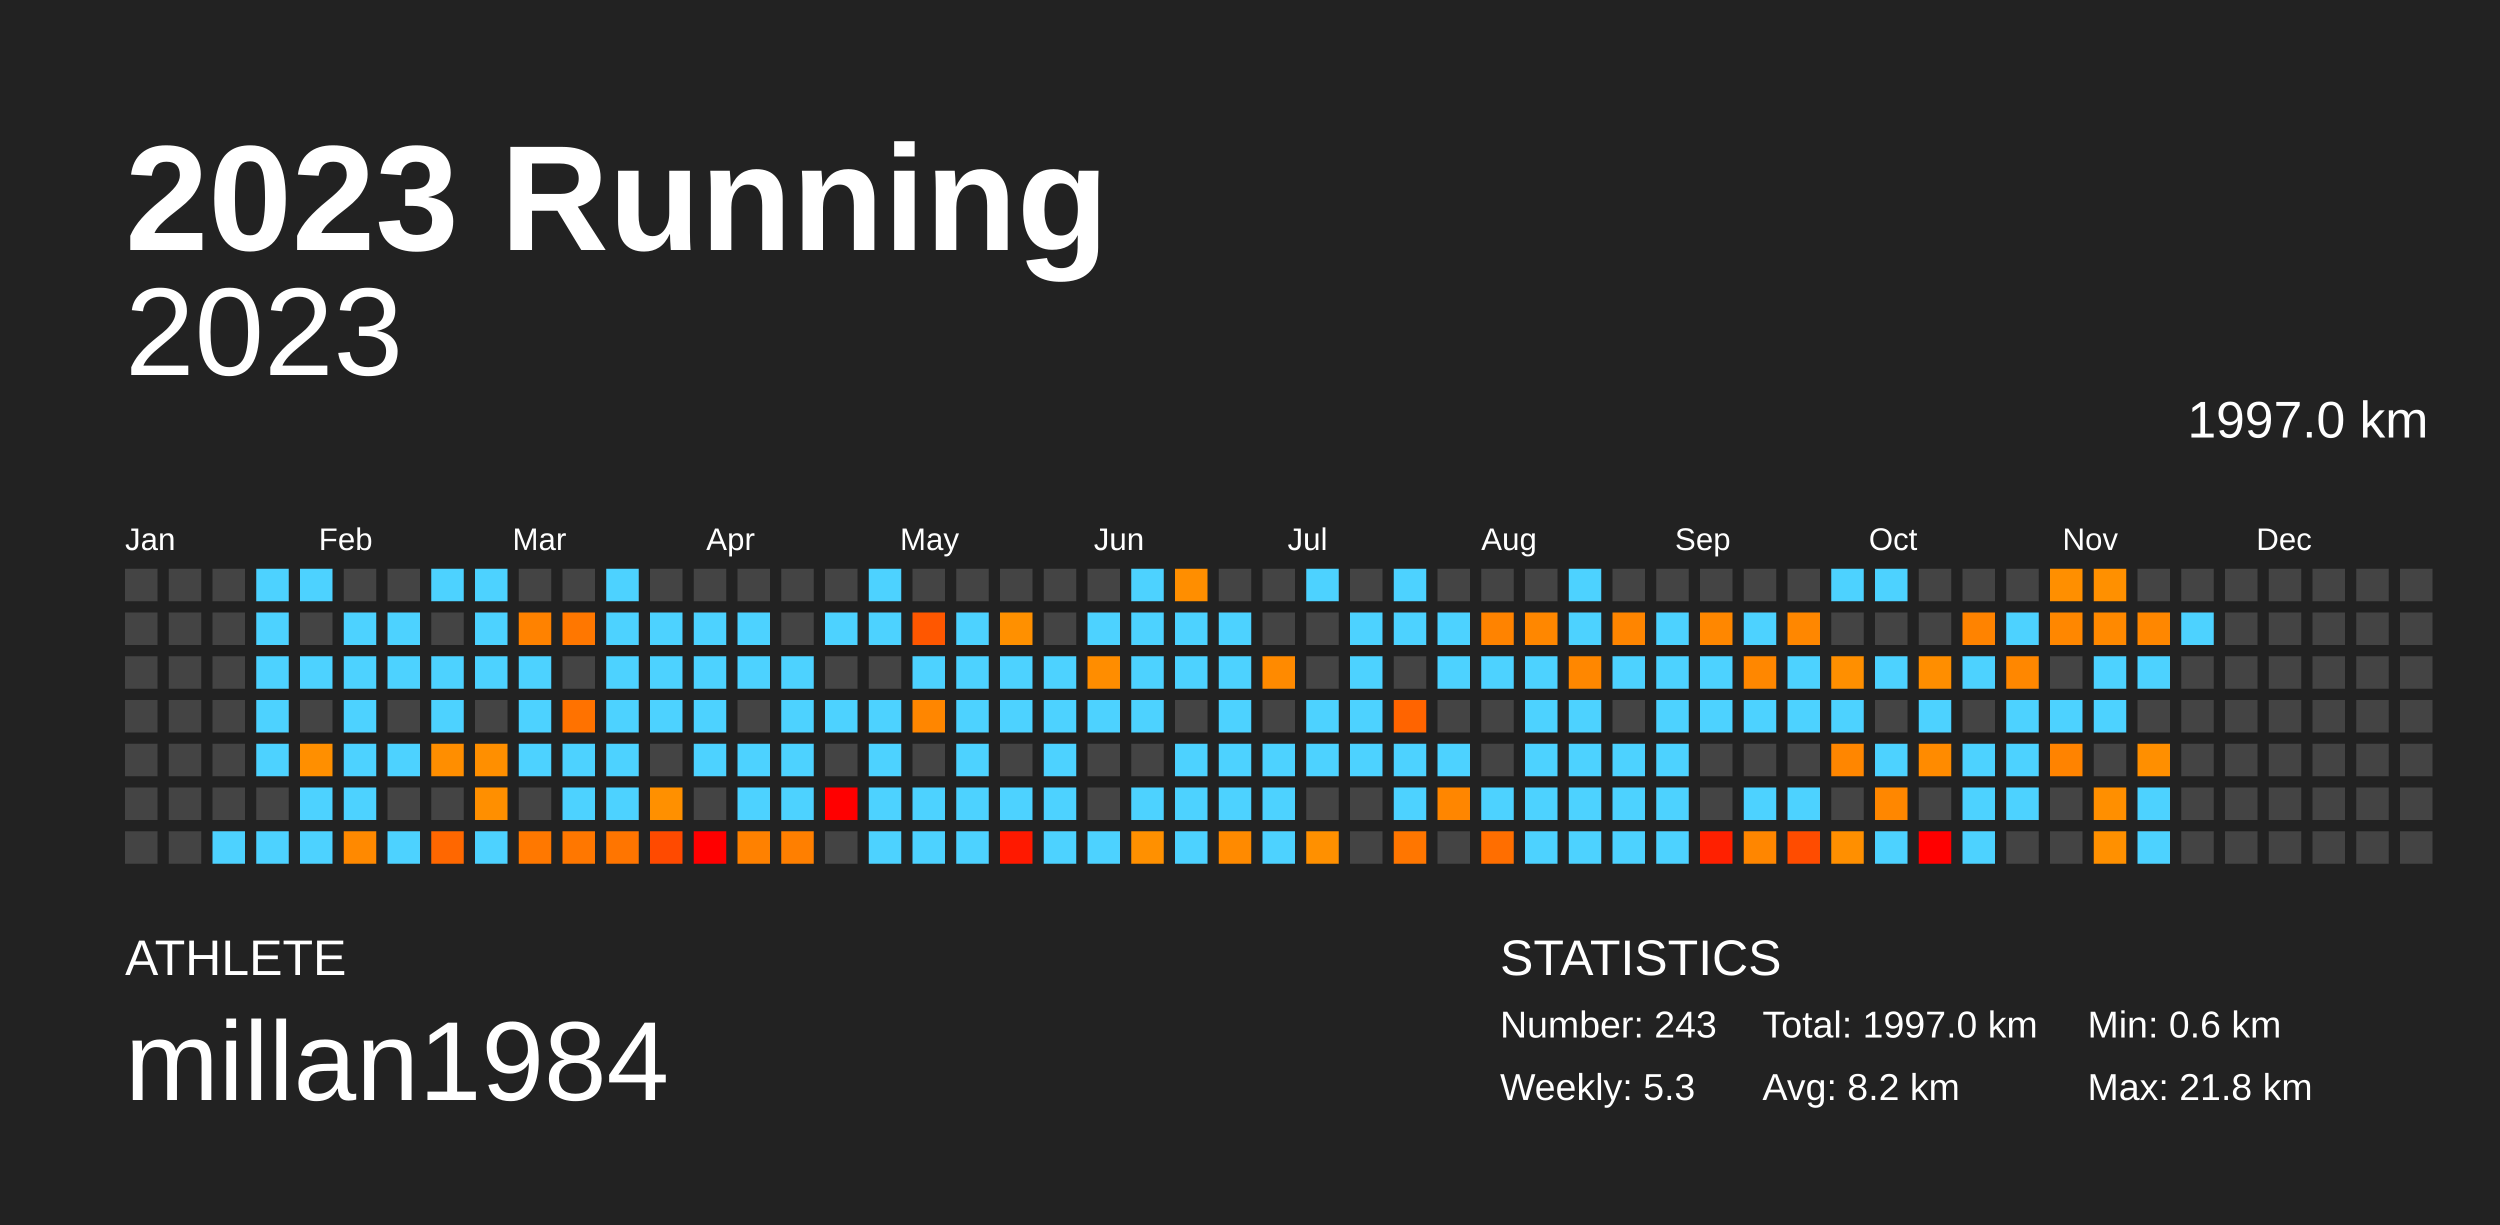
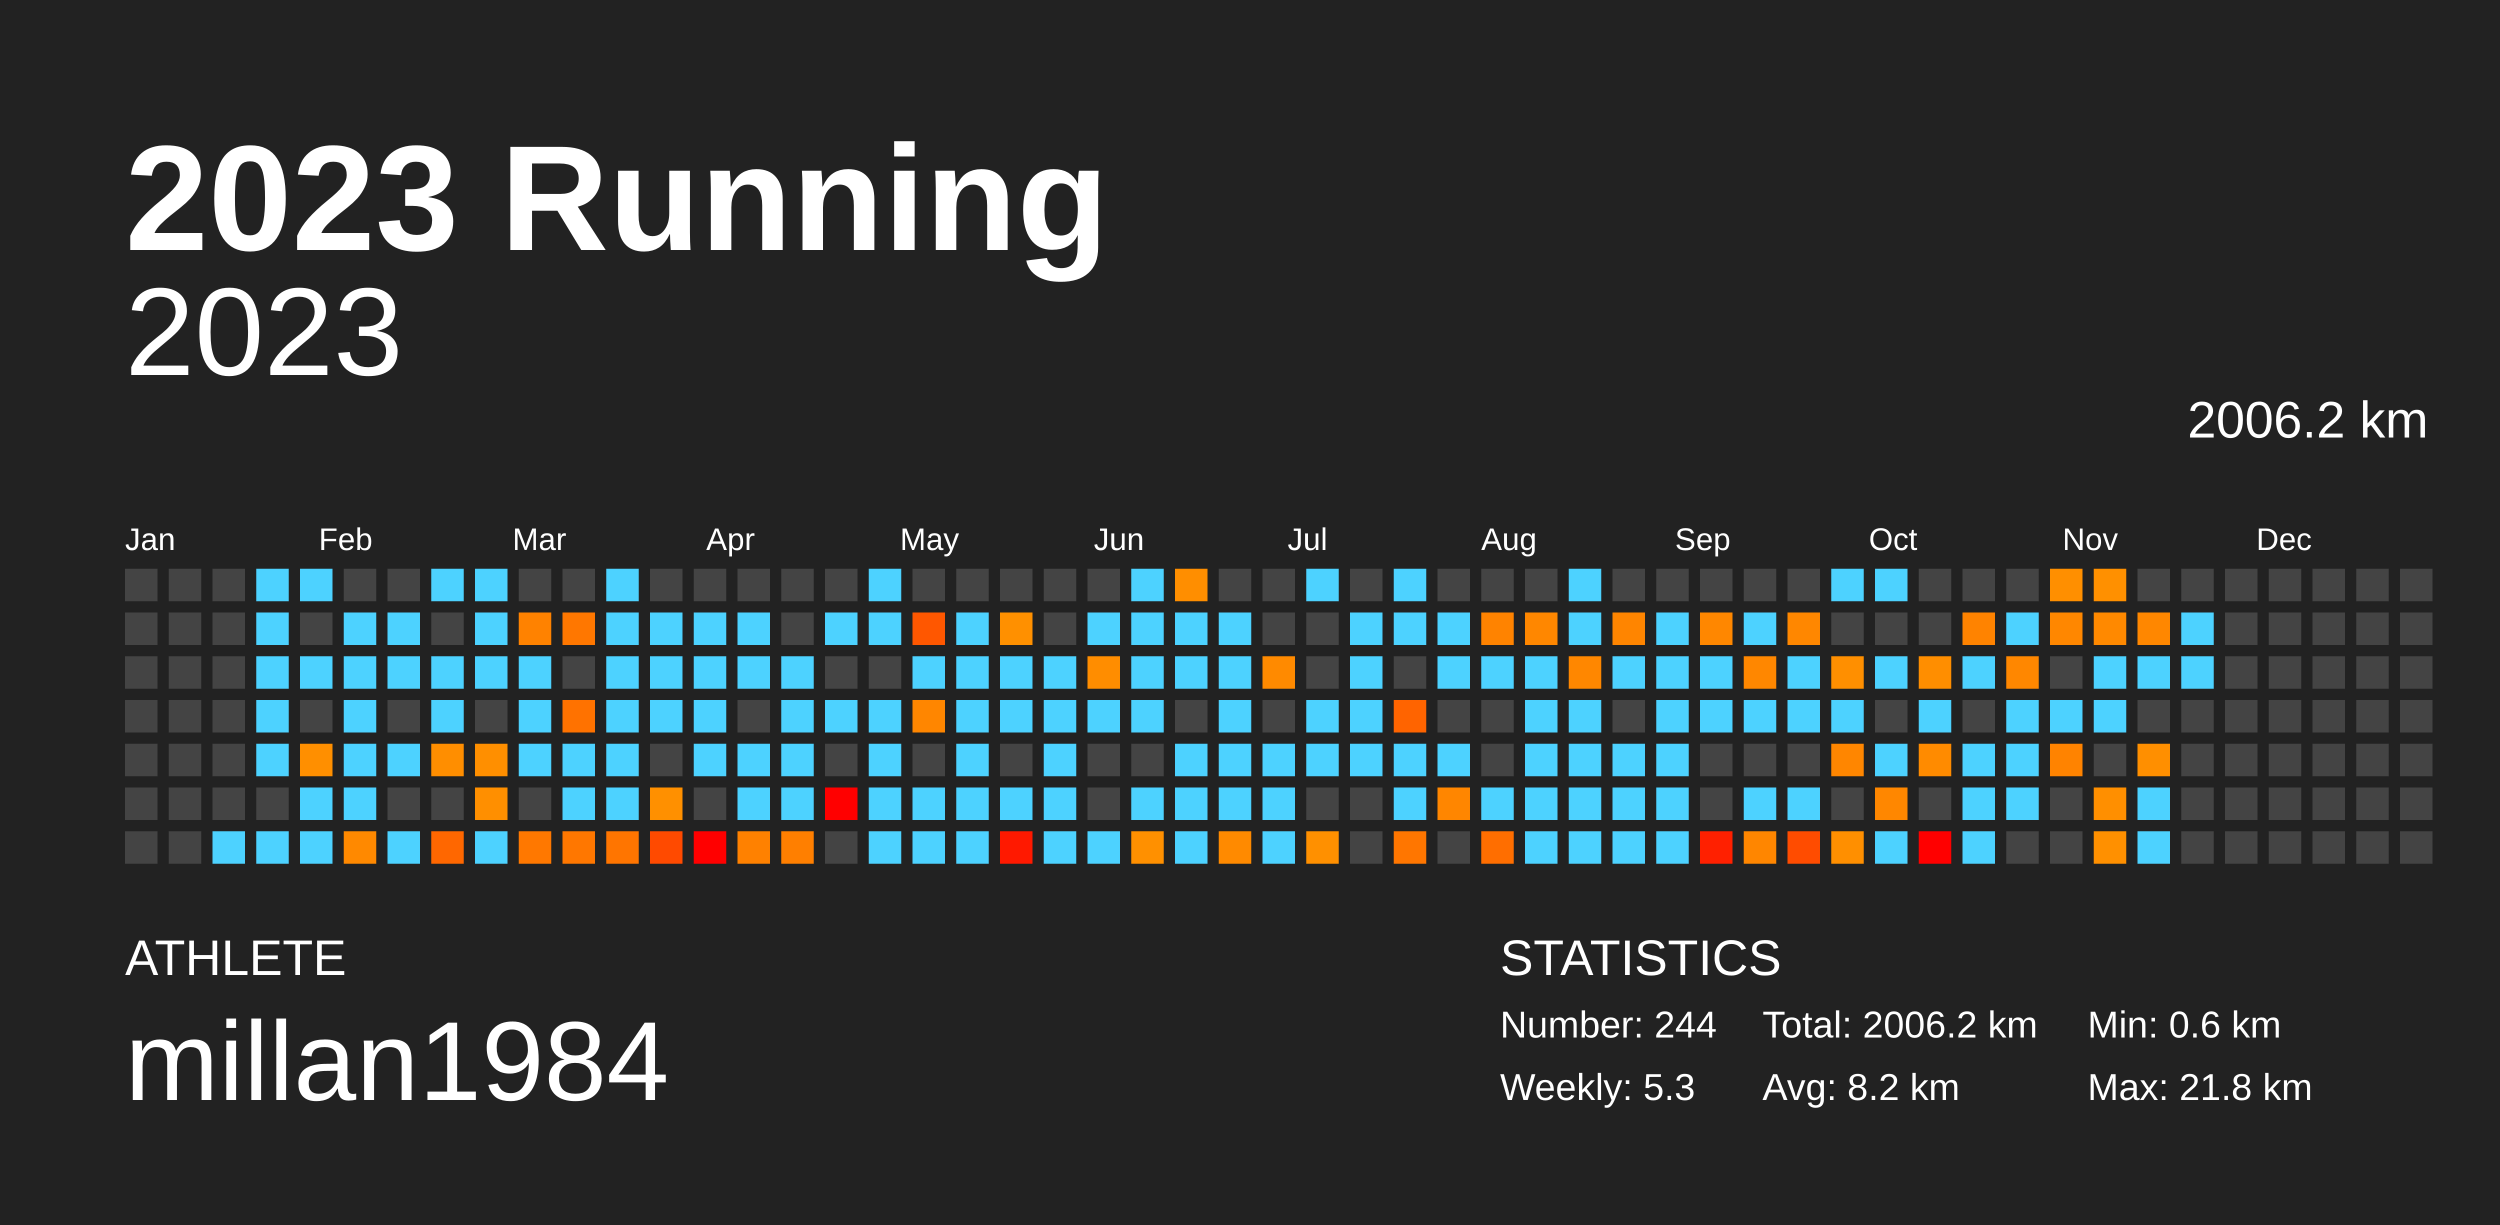
<svg xmlns="http://www.w3.org/2000/svg" baseProfile="full" height="98mm" version="1.1" viewBox="0,0,200,98" width="200mm">
  <defs />
  <rect fill="#222222" height="98" width="200" x="0" y="0" />
  <text fill="#FFFFFF" style="font-size:12px; font-family:Arial; font-weight:bold;" x="10" y="20">2023 Running</text>
  <text fill="#FFFFFF" style="font-size:4px; font-family:Arial" x="10" y="78">ATHLETE</text>
  <text fill="#FFFFFF" style="font-size:9px; font-family:Arial" x="10" y="88">millan1984</text>
  <text fill="#FFFFFF" style="font-size:4px; font-family:Arial" x="120" y="78">STATISTICS</text>
-   <text fill="#FFFFFF" style="font-size:3px; font-family:Arial" x="120" y="83">Number: 243</text>
+   <text fill="#FFFFFF" style="font-size:3px; font-family:Arial" x="120" y="83">Number: 244</text>
  <text fill="#FFFFFF" style="font-size:3px; font-family:Arial" x="120" y="88">Weekly: 5.3</text>
-   <text fill="#FFFFFF" style="font-size:3px; font-family:Arial" x="141" y="83">Total: 1997.0 km</text>
+   <text fill="#FFFFFF" style="font-size:3px; font-family:Arial" x="141" y="83">Total: 2006.2 km</text>
  <text fill="#FFFFFF" style="font-size:3px; font-family:Arial" x="141" y="88">Avg: 8.2 km</text>
  <text fill="#FFFFFF" style="font-size:3px; font-family:Arial" x="167" y="83">Min: 0.6 km</text>
  <text fill="#FFFFFF" style="font-size:3px; font-family:Arial" x="167" y="88">Max: 21.8 km</text>
  <text alignment-baseline="hanging" fill="#FFFFFF" style="font-size:10.0px; font-family:Arial;" x="10" y="30">2023</text>
-   <text alignment-baseline="hanging" fill="#FFFFFF" style="font-size:4.125px; font-family:Arial;" x="175" y="35">1997.0 km</text>
+   <text alignment-baseline="hanging" fill="#FFFFFF" style="font-size:4.125px; font-family:Arial;" x="175" y="35">2006.2 km</text>
  <text fill="#FFFFFF" style="font-size:2.5px; font-family:Arial" x="10.0" y="44">Jan</text>
  <text fill="#FFFFFF" style="font-size:2.5px; font-family:Arial" x="25.5" y="44">Feb</text>
  <text fill="#FFFFFF" style="font-size:2.5px; font-family:Arial" x="41.0" y="44">Mar</text>
  <text fill="#FFFFFF" style="font-size:2.5px; font-family:Arial" x="56.5" y="44">Apr</text>
  <text fill="#FFFFFF" style="font-size:2.5px; font-family:Arial" x="72.0" y="44">May</text>
  <text fill="#FFFFFF" style="font-size:2.5px; font-family:Arial" x="87.5" y="44">Jun</text>
  <text fill="#FFFFFF" style="font-size:2.5px; font-family:Arial" x="103.0" y="44">Jul</text>
  <text fill="#FFFFFF" style="font-size:2.5px; font-family:Arial" x="118.5" y="44">Aug</text>
  <text fill="#FFFFFF" style="font-size:2.5px; font-family:Arial" x="134.0" y="44">Sep</text>
  <text fill="#FFFFFF" style="font-size:2.5px; font-family:Arial" x="149.5" y="44">Oct</text>
  <text fill="#FFFFFF" style="font-size:2.5px; font-family:Arial" x="165.0" y="44">Nov</text>
  <text fill="#FFFFFF" style="font-size:2.5px; font-family:Arial" x="180.5" y="44">Dec</text>
  <rect fill="#444444" height="2.6" width="2.6" x="10.0" y="45.5" />
  <rect fill="#444444" height="2.6" width="2.6" x="10.0" y="49.0" />
  <rect fill="#444444" height="2.6" width="2.6" x="10.0" y="52.5" />
  <rect fill="#444444" height="2.6" width="2.6" x="10.0" y="56.0" />
  <rect fill="#444444" height="2.6" width="2.6" x="10.0" y="59.5" />
  <rect fill="#444444" height="2.6" width="2.6" x="10.0" y="63.0" />
  <rect fill="#444444" height="2.6" width="2.6" x="10.0" y="66.5" />
  <rect fill="#444444" height="2.6" width="2.6" x="13.5" y="45.5" />
  <rect fill="#444444" height="2.6" width="2.6" x="13.5" y="49.0" />
  <rect fill="#444444" height="2.6" width="2.6" x="13.5" y="52.5" />
  <rect fill="#444444" height="2.6" width="2.6" x="13.5" y="56.0" />
  <rect fill="#444444" height="2.6" width="2.6" x="13.5" y="59.5" />
  <rect fill="#444444" height="2.6" width="2.6" x="13.5" y="63.0" />
  <rect fill="#444444" height="2.6" width="2.6" x="13.5" y="66.5" />
  <rect fill="#444444" height="2.6" width="2.6" x="17.0" y="45.5" />
  <rect fill="#444444" height="2.6" width="2.6" x="17.0" y="49.0" />
  <rect fill="#444444" height="2.6" width="2.6" x="17.0" y="52.5" />
  <rect fill="#444444" height="2.6" width="2.6" x="17.0" y="56.0" />
  <rect fill="#444444" height="2.6" width="2.6" x="17.0" y="59.5" />
  <rect fill="#444444" height="2.6" width="2.6" x="17.0" y="63.0" />
  <rect fill="#4dd2ff" height="2.6" width="2.6" x="17.0" y="66.5" />
  <rect fill="#4dd2ff" height="2.6" width="2.6" x="20.5" y="45.5" />
  <rect fill="#4dd2ff" height="2.6" width="2.6" x="20.5" y="49.0" />
  <rect fill="#4dd2ff" height="2.6" width="2.6" x="20.5" y="52.5" />
  <rect fill="#4dd2ff" height="2.6" width="2.6" x="20.5" y="56.0" />
  <rect fill="#4dd2ff" height="2.6" width="2.6" x="20.5" y="59.5" />
  <rect fill="#444444" height="2.6" width="2.6" x="20.5" y="63.0" />
  <rect fill="#4dd2ff" height="2.6" width="2.6" x="20.5" y="66.5" />
  <rect fill="#4dd2ff" height="2.6" width="2.6" x="24.0" y="45.5" />
  <rect fill="#444444" height="2.6" width="2.6" x="24.0" y="49.0" />
  <rect fill="#4dd2ff" height="2.6" width="2.6" x="24.0" y="52.5" />
  <rect fill="#444444" height="2.6" width="2.6" x="24.0" y="56.0" />
  <rect fill="#ff8f00" height="2.6" width="2.6" x="24.0" y="59.5" />
  <rect fill="#4dd2ff" height="2.6" width="2.6" x="24.0" y="63.0" />
  <rect fill="#4dd2ff" height="2.6" width="2.6" x="24.0" y="66.5" />
  <rect fill="#444444" height="2.6" width="2.6" x="27.5" y="45.5" />
  <rect fill="#4dd2ff" height="2.6" width="2.6" x="27.5" y="49.0" />
  <rect fill="#4dd2ff" height="2.6" width="2.6" x="27.5" y="52.5" />
  <rect fill="#4dd2ff" height="2.6" width="2.6" x="27.5" y="56.0" />
  <rect fill="#4dd2ff" height="2.6" width="2.6" x="27.5" y="59.5" />
  <rect fill="#4dd2ff" height="2.6" width="2.6" x="27.5" y="63.0" />
  <rect fill="#ff8900" height="2.6" width="2.6" x="27.5" y="66.5" />
  <rect fill="#444444" height="2.6" width="2.6" x="31.0" y="45.5" />
  <rect fill="#4dd2ff" height="2.6" width="2.6" x="31.0" y="49.0" />
  <rect fill="#4dd2ff" height="2.6" width="2.6" x="31.0" y="52.5" />
  <rect fill="#444444" height="2.6" width="2.6" x="31.0" y="56.0" />
  <rect fill="#4dd2ff" height="2.6" width="2.6" x="31.0" y="59.5" />
  <rect fill="#444444" height="2.6" width="2.6" x="31.0" y="63.0" />
  <rect fill="#4dd2ff" height="2.6" width="2.6" x="31.0" y="66.5" />
  <rect fill="#4dd2ff" height="2.6" width="2.6" x="34.5" y="45.5" />
  <rect fill="#444444" height="2.6" width="2.6" x="34.5" y="49.0" />
  <rect fill="#4dd2ff" height="2.6" width="2.6" x="34.5" y="52.5" />
  <rect fill="#4dd2ff" height="2.6" width="2.6" x="34.5" y="56.0" />
  <rect fill="#ff8e00" height="2.6" width="2.6" x="34.5" y="59.5" />
  <rect fill="#444444" height="2.6" width="2.6" x="34.5" y="63.0" />
  <rect fill="#ff6700" height="2.6" width="2.6" x="34.5" y="66.5" />
  <rect fill="#4dd2ff" height="2.6" width="2.6" x="38.0" y="45.5" />
  <rect fill="#4dd2ff" height="2.6" width="2.6" x="38.0" y="49.0" />
  <rect fill="#4dd2ff" height="2.6" width="2.6" x="38.0" y="52.5" />
  <rect fill="#444444" height="2.6" width="2.6" x="38.0" y="56.0" />
  <rect fill="#ff8f00" height="2.6" width="2.6" x="38.0" y="59.5" />
  <rect fill="#ff8f00" height="2.6" width="2.6" x="38.0" y="63.0" />
  <rect fill="#4dd2ff" height="2.6" width="2.6" x="38.0" y="66.5" />
  <rect fill="#444444" height="2.6" width="2.6" x="41.5" y="45.5" />
  <rect fill="#ff8200" height="2.6" width="2.6" x="41.5" y="49.0" />
  <rect fill="#4dd2ff" height="2.6" width="2.6" x="41.5" y="52.5" />
  <rect fill="#4dd2ff" height="2.6" width="2.6" x="41.5" y="56.0" />
  <rect fill="#4dd2ff" height="2.6" width="2.6" x="41.5" y="59.5" />
  <rect fill="#444444" height="2.6" width="2.6" x="41.5" y="63.0" />
  <rect fill="#ff7800" height="2.6" width="2.6" x="41.5" y="66.5" />
  <rect fill="#444444" height="2.6" width="2.6" x="45.0" y="45.5" />
  <rect fill="#ff7700" height="2.6" width="2.6" x="45.0" y="49.0" />
  <rect fill="#444444" height="2.6" width="2.6" x="45.0" y="52.5" />
  <rect fill="#ff7200" height="2.6" width="2.6" x="45.0" y="56.0" />
  <rect fill="#4dd2ff" height="2.6" width="2.6" x="45.0" y="59.5" />
  <rect fill="#4dd2ff" height="2.6" width="2.6" x="45.0" y="63.0" />
  <rect fill="#ff7700" height="2.6" width="2.6" x="45.0" y="66.5" />
  <rect fill="#4dd2ff" height="2.6" width="2.6" x="48.5" y="45.5" />
  <rect fill="#4dd2ff" height="2.6" width="2.6" x="48.5" y="49.0" />
  <rect fill="#4dd2ff" height="2.6" width="2.6" x="48.5" y="52.5" />
  <rect fill="#4dd2ff" height="2.6" width="2.6" x="48.5" y="56.0" />
  <rect fill="#4dd2ff" height="2.6" width="2.6" x="48.5" y="59.5" />
  <rect fill="#4dd2ff" height="2.6" width="2.6" x="48.5" y="63.0" />
  <rect fill="#ff7500" height="2.6" width="2.6" x="48.5" y="66.5" />
  <rect fill="#444444" height="2.6" width="2.6" x="52.0" y="45.5" />
  <rect fill="#4dd2ff" height="2.6" width="2.6" x="52.0" y="49.0" />
  <rect fill="#4dd2ff" height="2.6" width="2.6" x="52.0" y="52.5" />
  <rect fill="#4dd2ff" height="2.6" width="2.6" x="52.0" y="56.0" />
  <rect fill="#444444" height="2.6" width="2.6" x="52.0" y="59.5" />
  <rect fill="#ff9000" height="2.6" width="2.6" x="52.0" y="63.0" />
  <rect fill="#ff4a00" height="2.6" width="2.6" x="52.0" y="66.5" />
  <rect fill="#444444" height="2.6" width="2.6" x="55.5" y="45.5" />
  <rect fill="#4dd2ff" height="2.6" width="2.6" x="55.5" y="49.0" />
  <rect fill="#4dd2ff" height="2.6" width="2.6" x="55.5" y="52.5" />
  <rect fill="#4dd2ff" height="2.6" width="2.6" x="55.5" y="56.0" />
  <rect fill="#4dd2ff" height="2.6" width="2.6" x="55.5" y="59.5" />
  <rect fill="#444444" height="2.6" width="2.6" x="55.5" y="63.0" />
  <rect fill="red" height="2.6" width="2.6" x="55.5" y="66.5" />
  <rect fill="#444444" height="2.6" width="2.6" x="59.0" y="45.5" />
  <rect fill="#4dd2ff" height="2.6" width="2.6" x="59.0" y="49.0" />
  <rect fill="#4dd2ff" height="2.6" width="2.6" x="59.0" y="52.5" />
  <rect fill="#444444" height="2.6" width="2.6" x="59.0" y="56.0" />
  <rect fill="#4dd2ff" height="2.6" width="2.6" x="59.0" y="59.5" />
  <rect fill="#4dd2ff" height="2.6" width="2.6" x="59.0" y="63.0" />
  <rect fill="#ff8100" height="2.6" width="2.6" x="59.0" y="66.5" />
  <rect fill="#444444" height="2.6" width="2.6" x="62.5" y="45.5" />
  <rect fill="#444444" height="2.6" width="2.6" x="62.5" y="49.0" />
  <rect fill="#4dd2ff" height="2.6" width="2.6" x="62.5" y="52.5" />
  <rect fill="#4dd2ff" height="2.6" width="2.6" x="62.5" y="56.0" />
  <rect fill="#4dd2ff" height="2.6" width="2.6" x="62.5" y="59.5" />
  <rect fill="#4dd2ff" height="2.6" width="2.6" x="62.5" y="63.0" />
  <rect fill="#ff7f00" height="2.6" width="2.6" x="62.5" y="66.5" />
  <rect fill="#444444" height="2.6" width="2.6" x="66.0" y="45.5" />
  <rect fill="#4dd2ff" height="2.6" width="2.6" x="66.0" y="49.0" />
  <rect fill="#444444" height="2.6" width="2.6" x="66.0" y="52.5" />
  <rect fill="#4dd2ff" height="2.6" width="2.6" x="66.0" y="56.0" />
  <rect fill="#444444" height="2.6" width="2.6" x="66.0" y="59.5" />
  <rect fill="red" height="2.6" width="2.6" x="66.0" y="63.0" />
  <rect fill="#444444" height="2.6" width="2.6" x="66.0" y="66.5" />
  <rect fill="#4dd2ff" height="2.6" width="2.6" x="69.5" y="45.5" />
  <rect fill="#4dd2ff" height="2.6" width="2.6" x="69.5" y="49.0" />
  <rect fill="#444444" height="2.6" width="2.6" x="69.5" y="52.5" />
  <rect fill="#4dd2ff" height="2.6" width="2.6" x="69.5" y="56.0" />
  <rect fill="#4dd2ff" height="2.6" width="2.6" x="69.5" y="59.5" />
  <rect fill="#4dd2ff" height="2.6" width="2.6" x="69.5" y="63.0" />
  <rect fill="#4dd2ff" height="2.6" width="2.6" x="69.5" y="66.5" />
  <rect fill="#444444" height="2.6" width="2.6" x="73.0" y="45.5" />
  <rect fill="#ff5700" height="2.6" width="2.6" x="73.0" y="49.0" />
  <rect fill="#4dd2ff" height="2.6" width="2.6" x="73.0" y="52.5" />
  <rect fill="#ff8600" height="2.6" width="2.6" x="73.0" y="56.0" />
  <rect fill="#444444" height="2.6" width="2.6" x="73.0" y="59.5" />
  <rect fill="#4dd2ff" height="2.6" width="2.6" x="73.0" y="63.0" />
  <rect fill="#4dd2ff" height="2.6" width="2.6" x="73.0" y="66.5" />
  <rect fill="#444444" height="2.6" width="2.6" x="76.5" y="45.5" />
  <rect fill="#4dd2ff" height="2.6" width="2.6" x="76.5" y="49.0" />
  <rect fill="#4dd2ff" height="2.6" width="2.6" x="76.5" y="52.5" />
  <rect fill="#4dd2ff" height="2.6" width="2.6" x="76.5" y="56.0" />
  <rect fill="#4dd2ff" height="2.6" width="2.6" x="76.5" y="59.5" />
  <rect fill="#4dd2ff" height="2.6" width="2.6" x="76.5" y="63.0" />
  <rect fill="#4dd2ff" height="2.6" width="2.6" x="76.5" y="66.5" />
  <rect fill="#444444" height="2.6" width="2.6" x="80.0" y="45.5" />
  <rect fill="#ff9000" height="2.6" width="2.6" x="80.0" y="49.0" />
  <rect fill="#4dd2ff" height="2.6" width="2.6" x="80.0" y="52.5" />
  <rect fill="#4dd2ff" height="2.6" width="2.6" x="80.0" y="56.0" />
  <rect fill="#444444" height="2.6" width="2.6" x="80.0" y="59.5" />
  <rect fill="#4dd2ff" height="2.6" width="2.6" x="80.0" y="63.0" />
  <rect fill="#ff1900" height="2.6" width="2.6" x="80.0" y="66.5" />
  <rect fill="#444444" height="2.6" width="2.6" x="83.5" y="45.5" />
  <rect fill="#444444" height="2.6" width="2.6" x="83.5" y="49.0" />
  <rect fill="#4dd2ff" height="2.6" width="2.6" x="83.5" y="52.5" />
  <rect fill="#4dd2ff" height="2.6" width="2.6" x="83.5" y="56.0" />
  <rect fill="#4dd2ff" height="2.6" width="2.6" x="83.5" y="59.5" />
  <rect fill="#4dd2ff" height="2.6" width="2.6" x="83.5" y="63.0" />
  <rect fill="#4dd2ff" height="2.6" width="2.6" x="83.5" y="66.5" />
  <rect fill="#444444" height="2.6" width="2.6" x="87.0" y="45.5" />
  <rect fill="#4dd2ff" height="2.6" width="2.6" x="87.0" y="49.0" />
  <rect fill="#ff8d00" height="2.6" width="2.6" x="87.0" y="52.5" />
  <rect fill="#4dd2ff" height="2.6" width="2.6" x="87.0" y="56.0" />
  <rect fill="#444444" height="2.6" width="2.6" x="87.0" y="59.5" />
  <rect fill="#444444" height="2.6" width="2.6" x="87.0" y="63.0" />
  <rect fill="#4dd2ff" height="2.6" width="2.6" x="87.0" y="66.5" />
  <rect fill="#4dd2ff" height="2.6" width="2.6" x="90.5" y="45.5" />
  <rect fill="#4dd2ff" height="2.6" width="2.6" x="90.5" y="49.0" />
  <rect fill="#4dd2ff" height="2.6" width="2.6" x="90.5" y="52.5" />
  <rect fill="#4dd2ff" height="2.6" width="2.6" x="90.5" y="56.0" />
  <rect fill="#444444" height="2.6" width="2.6" x="90.5" y="59.5" />
  <rect fill="#4dd2ff" height="2.6" width="2.6" x="90.5" y="63.0" />
  <rect fill="#ff9000" height="2.6" width="2.6" x="90.5" y="66.5" />
  <rect fill="#ff8e00" height="2.6" width="2.6" x="94.0" y="45.5" />
  <rect fill="#4dd2ff" height="2.6" width="2.6" x="94.0" y="49.0" />
  <rect fill="#4dd2ff" height="2.6" width="2.6" x="94.0" y="52.5" />
  <rect fill="#444444" height="2.6" width="2.6" x="94.0" y="56.0" />
  <rect fill="#4dd2ff" height="2.6" width="2.6" x="94.0" y="59.5" />
  <rect fill="#4dd2ff" height="2.6" width="2.6" x="94.0" y="63.0" />
  <rect fill="#4dd2ff" height="2.6" width="2.6" x="94.0" y="66.5" />
  <rect fill="#444444" height="2.6" width="2.6" x="97.5" y="45.5" />
  <rect fill="#4dd2ff" height="2.6" width="2.6" x="97.5" y="49.0" />
  <rect fill="#4dd2ff" height="2.6" width="2.6" x="97.5" y="52.5" />
  <rect fill="#4dd2ff" height="2.6" width="2.6" x="97.5" y="56.0" />
  <rect fill="#4dd2ff" height="2.6" width="2.6" x="97.5" y="59.5" />
  <rect fill="#4dd2ff" height="2.6" width="2.6" x="97.5" y="63.0" />
  <rect fill="#ff8a00" height="2.6" width="2.6" x="97.5" y="66.5" />
  <rect fill="#444444" height="2.6" width="2.6" x="101.0" y="45.5" />
  <rect fill="#444444" height="2.6" width="2.6" x="101.0" y="49.0" />
  <rect fill="#ff8a00" height="2.6" width="2.6" x="101.0" y="52.5" />
  <rect fill="#444444" height="2.6" width="2.6" x="101.0" y="56.0" />
  <rect fill="#4dd2ff" height="2.6" width="2.6" x="101.0" y="59.5" />
  <rect fill="#4dd2ff" height="2.6" width="2.6" x="101.0" y="63.0" />
  <rect fill="#4dd2ff" height="2.6" width="2.6" x="101.0" y="66.5" />
  <rect fill="#4dd2ff" height="2.6" width="2.6" x="104.5" y="45.5" />
  <rect fill="#444444" height="2.6" width="2.6" x="104.5" y="49.0" />
  <rect fill="#444444" height="2.6" width="2.6" x="104.5" y="52.5" />
  <rect fill="#4dd2ff" height="2.6" width="2.6" x="104.5" y="56.0" />
  <rect fill="#4dd2ff" height="2.6" width="2.6" x="104.5" y="59.5" />
  <rect fill="#444444" height="2.6" width="2.6" x="104.5" y="63.0" />
  <rect fill="#ff9000" height="2.6" width="2.6" x="104.5" y="66.5" />
  <rect fill="#444444" height="2.6" width="2.6" x="108.0" y="45.5" />
  <rect fill="#4dd2ff" height="2.6" width="2.6" x="108.0" y="49.0" />
  <rect fill="#4dd2ff" height="2.6" width="2.6" x="108.0" y="52.5" />
  <rect fill="#4dd2ff" height="2.6" width="2.6" x="108.0" y="56.0" />
  <rect fill="#4dd2ff" height="2.6" width="2.6" x="108.0" y="59.5" />
  <rect fill="#444444" height="2.6" width="2.6" x="108.0" y="63.0" />
  <rect fill="#444444" height="2.6" width="2.6" x="108.0" y="66.5" />
  <rect fill="#4dd2ff" height="2.6" width="2.6" x="111.5" y="45.5" />
  <rect fill="#4dd2ff" height="2.6" width="2.6" x="111.5" y="49.0" />
  <rect fill="#444444" height="2.6" width="2.6" x="111.5" y="52.5" />
  <rect fill="#ff6400" height="2.6" width="2.6" x="111.5" y="56.0" />
  <rect fill="#4dd2ff" height="2.6" width="2.6" x="111.5" y="59.5" />
  <rect fill="#4dd2ff" height="2.6" width="2.6" x="111.5" y="63.0" />
  <rect fill="#ff7600" height="2.6" width="2.6" x="111.5" y="66.5" />
  <rect fill="#444444" height="2.6" width="2.6" x="115.0" y="45.5" />
  <rect fill="#4dd2ff" height="2.6" width="2.6" x="115.0" y="49.0" />
  <rect fill="#4dd2ff" height="2.6" width="2.6" x="115.0" y="52.5" />
  <rect fill="#444444" height="2.6" width="2.6" x="115.0" y="56.0" />
  <rect fill="#4dd2ff" height="2.6" width="2.6" x="115.0" y="59.5" />
  <rect fill="#ff8600" height="2.6" width="2.6" x="115.0" y="63.0" />
  <rect fill="#444444" height="2.6" width="2.6" x="115.0" y="66.5" />
  <rect fill="#444444" height="2.6" width="2.6" x="118.5" y="45.5" />
  <rect fill="#ff8300" height="2.6" width="2.6" x="118.5" y="49.0" />
  <rect fill="#4dd2ff" height="2.6" width="2.6" x="118.5" y="52.5" />
  <rect fill="#444444" height="2.6" width="2.6" x="118.5" y="56.0" />
  <rect fill="#444444" height="2.6" width="2.6" x="118.5" y="59.5" />
  <rect fill="#4dd2ff" height="2.6" width="2.6" x="118.5" y="63.0" />
  <rect fill="#ff6e00" height="2.6" width="2.6" x="118.5" y="66.5" />
  <rect fill="#444444" height="2.6" width="2.6" x="122.0" y="45.5" />
  <rect fill="#ff8700" height="2.6" width="2.6" x="122.0" y="49.0" />
  <rect fill="#4dd2ff" height="2.6" width="2.6" x="122.0" y="52.5" />
  <rect fill="#4dd2ff" height="2.6" width="2.6" x="122.0" y="56.0" />
  <rect fill="#4dd2ff" height="2.6" width="2.6" x="122.0" y="59.5" />
  <rect fill="#4dd2ff" height="2.6" width="2.6" x="122.0" y="63.0" />
  <rect fill="#4dd2ff" height="2.6" width="2.6" x="122.0" y="66.5" />
  <rect fill="#4dd2ff" height="2.6" width="2.6" x="125.5" y="45.5" />
  <rect fill="#4dd2ff" height="2.6" width="2.6" x="125.5" y="49.0" />
  <rect fill="#ff8700" height="2.6" width="2.6" x="125.5" y="52.5" />
  <rect fill="#4dd2ff" height="2.6" width="2.6" x="125.5" y="56.0" />
  <rect fill="#4dd2ff" height="2.6" width="2.6" x="125.5" y="59.5" />
  <rect fill="#4dd2ff" height="2.6" width="2.6" x="125.5" y="63.0" />
  <rect fill="#4dd2ff" height="2.6" width="2.6" x="125.5" y="66.5" />
  <rect fill="#444444" height="2.6" width="2.6" x="129.0" y="45.5" />
  <rect fill="#ff8500" height="2.6" width="2.6" x="129.0" y="49.0" />
  <rect fill="#4dd2ff" height="2.6" width="2.6" x="129.0" y="52.5" />
  <rect fill="#444444" height="2.6" width="2.6" x="129.0" y="56.0" />
  <rect fill="#4dd2ff" height="2.6" width="2.6" x="129.0" y="59.5" />
  <rect fill="#4dd2ff" height="2.6" width="2.6" x="129.0" y="63.0" />
  <rect fill="#4dd2ff" height="2.6" width="2.6" x="129.0" y="66.5" />
  <rect fill="#444444" height="2.6" width="2.6" x="132.5" y="45.5" />
  <rect fill="#4dd2ff" height="2.6" width="2.6" x="132.5" y="49.0" />
  <rect fill="#4dd2ff" height="2.6" width="2.6" x="132.5" y="52.5" />
  <rect fill="#4dd2ff" height="2.6" width="2.6" x="132.5" y="56.0" />
  <rect fill="#4dd2ff" height="2.6" width="2.6" x="132.5" y="59.5" />
  <rect fill="#4dd2ff" height="2.6" width="2.6" x="132.5" y="63.0" />
  <rect fill="#4dd2ff" height="2.6" width="2.6" x="132.5" y="66.5" />
  <rect fill="#444444" height="2.6" width="2.6" x="136.0" y="45.5" />
  <rect fill="#ff8700" height="2.6" width="2.6" x="136.0" y="49.0" />
  <rect fill="#4dd2ff" height="2.6" width="2.6" x="136.0" y="52.5" />
  <rect fill="#4dd2ff" height="2.6" width="2.6" x="136.0" y="56.0" />
  <rect fill="#444444" height="2.6" width="2.6" x="136.0" y="59.5" />
  <rect fill="#444444" height="2.6" width="2.6" x="136.0" y="63.0" />
  <rect fill="#ff2000" height="2.6" width="2.6" x="136.0" y="66.5" />
  <rect fill="#444444" height="2.6" width="2.6" x="139.5" y="45.5" />
  <rect fill="#4dd2ff" height="2.6" width="2.6" x="139.5" y="49.0" />
  <rect fill="#ff8700" height="2.6" width="2.6" x="139.5" y="52.5" />
  <rect fill="#4dd2ff" height="2.6" width="2.6" x="139.5" y="56.0" />
  <rect fill="#444444" height="2.6" width="2.6" x="139.5" y="59.5" />
  <rect fill="#4dd2ff" height="2.6" width="2.6" x="139.5" y="63.0" />
  <rect fill="#ff8600" height="2.6" width="2.6" x="139.5" y="66.5" />
  <rect fill="#444444" height="2.6" width="2.6" x="143.0" y="45.5" />
  <rect fill="#ff8700" height="2.6" width="2.6" x="143.0" y="49.0" />
  <rect fill="#4dd2ff" height="2.6" width="2.6" x="143.0" y="52.5" />
  <rect fill="#4dd2ff" height="2.6" width="2.6" x="143.0" y="56.0" />
  <rect fill="#444444" height="2.6" width="2.6" x="143.0" y="59.5" />
  <rect fill="#4dd2ff" height="2.6" width="2.6" x="143.0" y="63.0" />
  <rect fill="#ff4c00" height="2.6" width="2.6" x="143.0" y="66.5" />
  <rect fill="#4dd2ff" height="2.6" width="2.6" x="146.5" y="45.5" />
  <rect fill="#444444" height="2.6" width="2.6" x="146.5" y="49.0" />
  <rect fill="#ff8f00" height="2.6" width="2.6" x="146.5" y="52.5" />
  <rect fill="#4dd2ff" height="2.6" width="2.6" x="146.5" y="56.0" />
  <rect fill="#ff8600" height="2.6" width="2.6" x="146.5" y="59.5" />
  <rect fill="#444444" height="2.6" width="2.6" x="146.5" y="63.0" />
  <rect fill="#ff8f00" height="2.6" width="2.6" x="146.5" y="66.5" />
  <rect fill="#4dd2ff" height="2.6" width="2.6" x="150.0" y="45.5" />
  <rect fill="#444444" height="2.6" width="2.6" x="150.0" y="49.0" />
  <rect fill="#4dd2ff" height="2.6" width="2.6" x="150.0" y="52.5" />
  <rect fill="#444444" height="2.6" width="2.6" x="150.0" y="56.0" />
  <rect fill="#4dd2ff" height="2.6" width="2.6" x="150.0" y="59.5" />
  <rect fill="#ff8700" height="2.6" width="2.6" x="150.0" y="63.0" />
  <rect fill="#4dd2ff" height="2.6" width="2.6" x="150.0" y="66.5" />
  <rect fill="#444444" height="2.6" width="2.6" x="153.5" y="45.5" />
  <rect fill="#444444" height="2.6" width="2.6" x="153.5" y="49.0" />
  <rect fill="#ff8e00" height="2.6" width="2.6" x="153.5" y="52.5" />
  <rect fill="#4dd2ff" height="2.6" width="2.6" x="153.5" y="56.0" />
  <rect fill="#ff8b00" height="2.6" width="2.6" x="153.5" y="59.5" />
  <rect fill="#444444" height="2.6" width="2.6" x="153.5" y="63.0" />
  <rect fill="red" height="2.6" width="2.6" x="153.5" y="66.5" />
  <rect fill="#444444" height="2.6" width="2.6" x="157.0" y="45.5" />
  <rect fill="#ff8300" height="2.6" width="2.6" x="157.0" y="49.0" />
  <rect fill="#4dd2ff" height="2.6" width="2.6" x="157.0" y="52.5" />
  <rect fill="#444444" height="2.6" width="2.6" x="157.0" y="56.0" />
  <rect fill="#4dd2ff" height="2.6" width="2.6" x="157.0" y="59.5" />
  <rect fill="#4dd2ff" height="2.6" width="2.6" x="157.0" y="63.0" />
  <rect fill="#4dd2ff" height="2.6" width="2.6" x="157.0" y="66.5" />
  <rect fill="#444444" height="2.6" width="2.6" x="160.5" y="45.5" />
  <rect fill="#4dd2ff" height="2.6" width="2.6" x="160.5" y="49.0" />
  <rect fill="#ff8700" height="2.6" width="2.6" x="160.5" y="52.5" />
  <rect fill="#4dd2ff" height="2.6" width="2.6" x="160.5" y="56.0" />
  <rect fill="#4dd2ff" height="2.6" width="2.6" x="160.5" y="59.5" />
  <rect fill="#4dd2ff" height="2.6" width="2.6" x="160.5" y="63.0" />
  <rect fill="#444444" height="2.6" width="2.6" x="160.5" y="66.5" />
  <rect fill="#ff8f00" height="2.6" width="2.6" x="164.0" y="45.5" />
  <rect fill="#ff8700" height="2.6" width="2.6" x="164.0" y="49.0" />
  <rect fill="#444444" height="2.6" width="2.6" x="164.0" y="52.5" />
  <rect fill="#4dd2ff" height="2.6" width="2.6" x="164.0" y="56.0" />
  <rect fill="#ff8300" height="2.6" width="2.6" x="164.0" y="59.5" />
  <rect fill="#444444" height="2.6" width="2.6" x="164.0" y="63.0" />
  <rect fill="#444444" height="2.6" width="2.6" x="164.0" y="66.5" />
  <rect fill="#ff9000" height="2.6" width="2.6" x="167.5" y="45.5" />
  <rect fill="#ff8900" height="2.6" width="2.6" x="167.5" y="49.0" />
  <rect fill="#4dd2ff" height="2.6" width="2.6" x="167.5" y="52.5" />
  <rect fill="#4dd2ff" height="2.6" width="2.6" x="167.5" y="56.0" />
  <rect fill="#444444" height="2.6" width="2.6" x="167.5" y="59.5" />
  <rect fill="#ff8f00" height="2.6" width="2.6" x="167.5" y="63.0" />
  <rect fill="#ff9000" height="2.6" width="2.6" x="167.5" y="66.5" />
  <rect fill="#444444" height="2.6" width="2.6" x="171.0" y="45.5" />
  <rect fill="#ff8700" height="2.6" width="2.6" x="171.0" y="49.0" />
  <rect fill="#4dd2ff" height="2.6" width="2.6" x="171.0" y="52.5" />
  <rect fill="#444444" height="2.6" width="2.6" x="171.0" y="56.0" />
  <rect fill="#ff8f00" height="2.6" width="2.6" x="171.0" y="59.5" />
  <rect fill="#4dd2ff" height="2.6" width="2.6" x="171.0" y="63.0" />
  <rect fill="#4dd2ff" height="2.6" width="2.6" x="171.0" y="66.5" />
  <rect fill="#444444" height="2.6" width="2.6" x="174.5" y="45.5" />
  <rect fill="#4dd2ff" height="2.6" width="2.6" x="174.5" y="49.0" />
-   <rect fill="#444444" height="2.6" width="2.6" x="174.5" y="52.5" />
+   <rect fill="#4dd2ff" height="2.6" width="2.6" x="174.5" y="52.5" />
  <rect fill="#444444" height="2.6" width="2.6" x="174.5" y="56.0" />
  <rect fill="#444444" height="2.6" width="2.6" x="174.5" y="59.5" />
  <rect fill="#444444" height="2.6" width="2.6" x="174.5" y="63.0" />
  <rect fill="#444444" height="2.6" width="2.6" x="174.5" y="66.5" />
  <rect fill="#444444" height="2.6" width="2.6" x="178.0" y="45.5" />
  <rect fill="#444444" height="2.6" width="2.6" x="178.0" y="49.0" />
  <rect fill="#444444" height="2.6" width="2.6" x="178.0" y="52.5" />
  <rect fill="#444444" height="2.6" width="2.6" x="178.0" y="56.0" />
  <rect fill="#444444" height="2.6" width="2.6" x="178.0" y="59.5" />
  <rect fill="#444444" height="2.6" width="2.6" x="178.0" y="63.0" />
  <rect fill="#444444" height="2.6" width="2.6" x="178.0" y="66.5" />
  <rect fill="#444444" height="2.6" width="2.6" x="181.5" y="45.5" />
  <rect fill="#444444" height="2.6" width="2.6" x="181.5" y="49.0" />
  <rect fill="#444444" height="2.6" width="2.6" x="181.5" y="52.5" />
  <rect fill="#444444" height="2.6" width="2.6" x="181.5" y="56.0" />
  <rect fill="#444444" height="2.6" width="2.6" x="181.5" y="59.5" />
  <rect fill="#444444" height="2.6" width="2.6" x="181.5" y="63.0" />
  <rect fill="#444444" height="2.6" width="2.6" x="181.5" y="66.5" />
  <rect fill="#444444" height="2.6" width="2.6" x="185.0" y="45.5" />
  <rect fill="#444444" height="2.6" width="2.6" x="185.0" y="49.0" />
  <rect fill="#444444" height="2.6" width="2.6" x="185.0" y="52.5" />
  <rect fill="#444444" height="2.6" width="2.6" x="185.0" y="56.0" />
  <rect fill="#444444" height="2.6" width="2.6" x="185.0" y="59.5" />
  <rect fill="#444444" height="2.6" width="2.6" x="185.0" y="63.0" />
  <rect fill="#444444" height="2.6" width="2.6" x="185.0" y="66.5" />
  <rect fill="#444444" height="2.6" width="2.6" x="188.5" y="45.5" />
  <rect fill="#444444" height="2.6" width="2.6" x="188.5" y="49.0" />
  <rect fill="#444444" height="2.6" width="2.6" x="188.5" y="52.5" />
  <rect fill="#444444" height="2.6" width="2.6" x="188.5" y="56.0" />
  <rect fill="#444444" height="2.6" width="2.6" x="188.5" y="59.5" />
  <rect fill="#444444" height="2.6" width="2.6" x="188.5" y="63.0" />
  <rect fill="#444444" height="2.6" width="2.6" x="188.5" y="66.5" />
  <rect fill="#444444" height="2.6" width="2.6" x="192.0" y="45.5" />
  <rect fill="#444444" height="2.6" width="2.6" x="192.0" y="49.0" />
  <rect fill="#444444" height="2.6" width="2.6" x="192.0" y="52.5" />
  <rect fill="#444444" height="2.6" width="2.6" x="192.0" y="56.0" />
  <rect fill="#444444" height="2.6" width="2.6" x="192.0" y="59.5" />
  <rect fill="#444444" height="2.6" width="2.6" x="192.0" y="63.0" />
  <rect fill="#444444" height="2.6" width="2.6" x="192.0" y="66.5" />
</svg>
